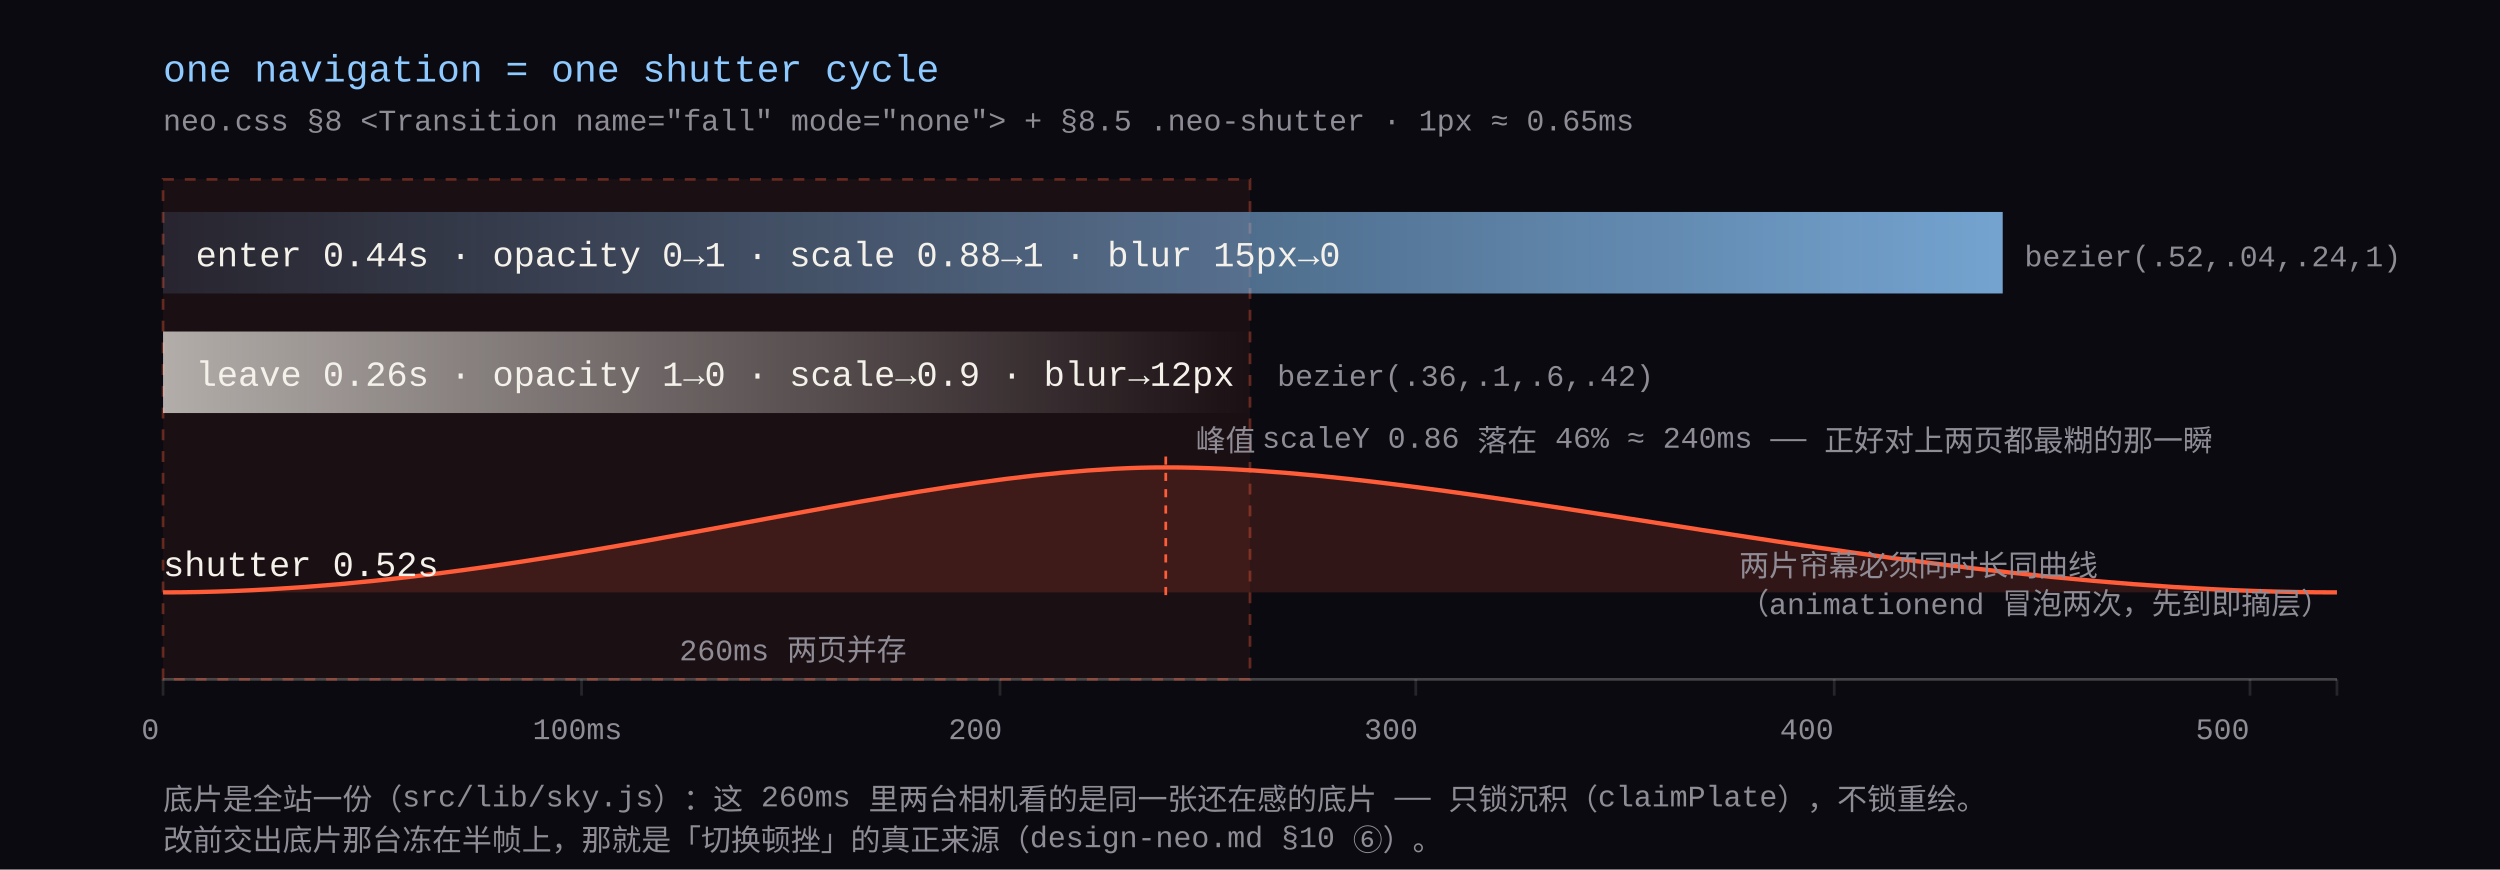
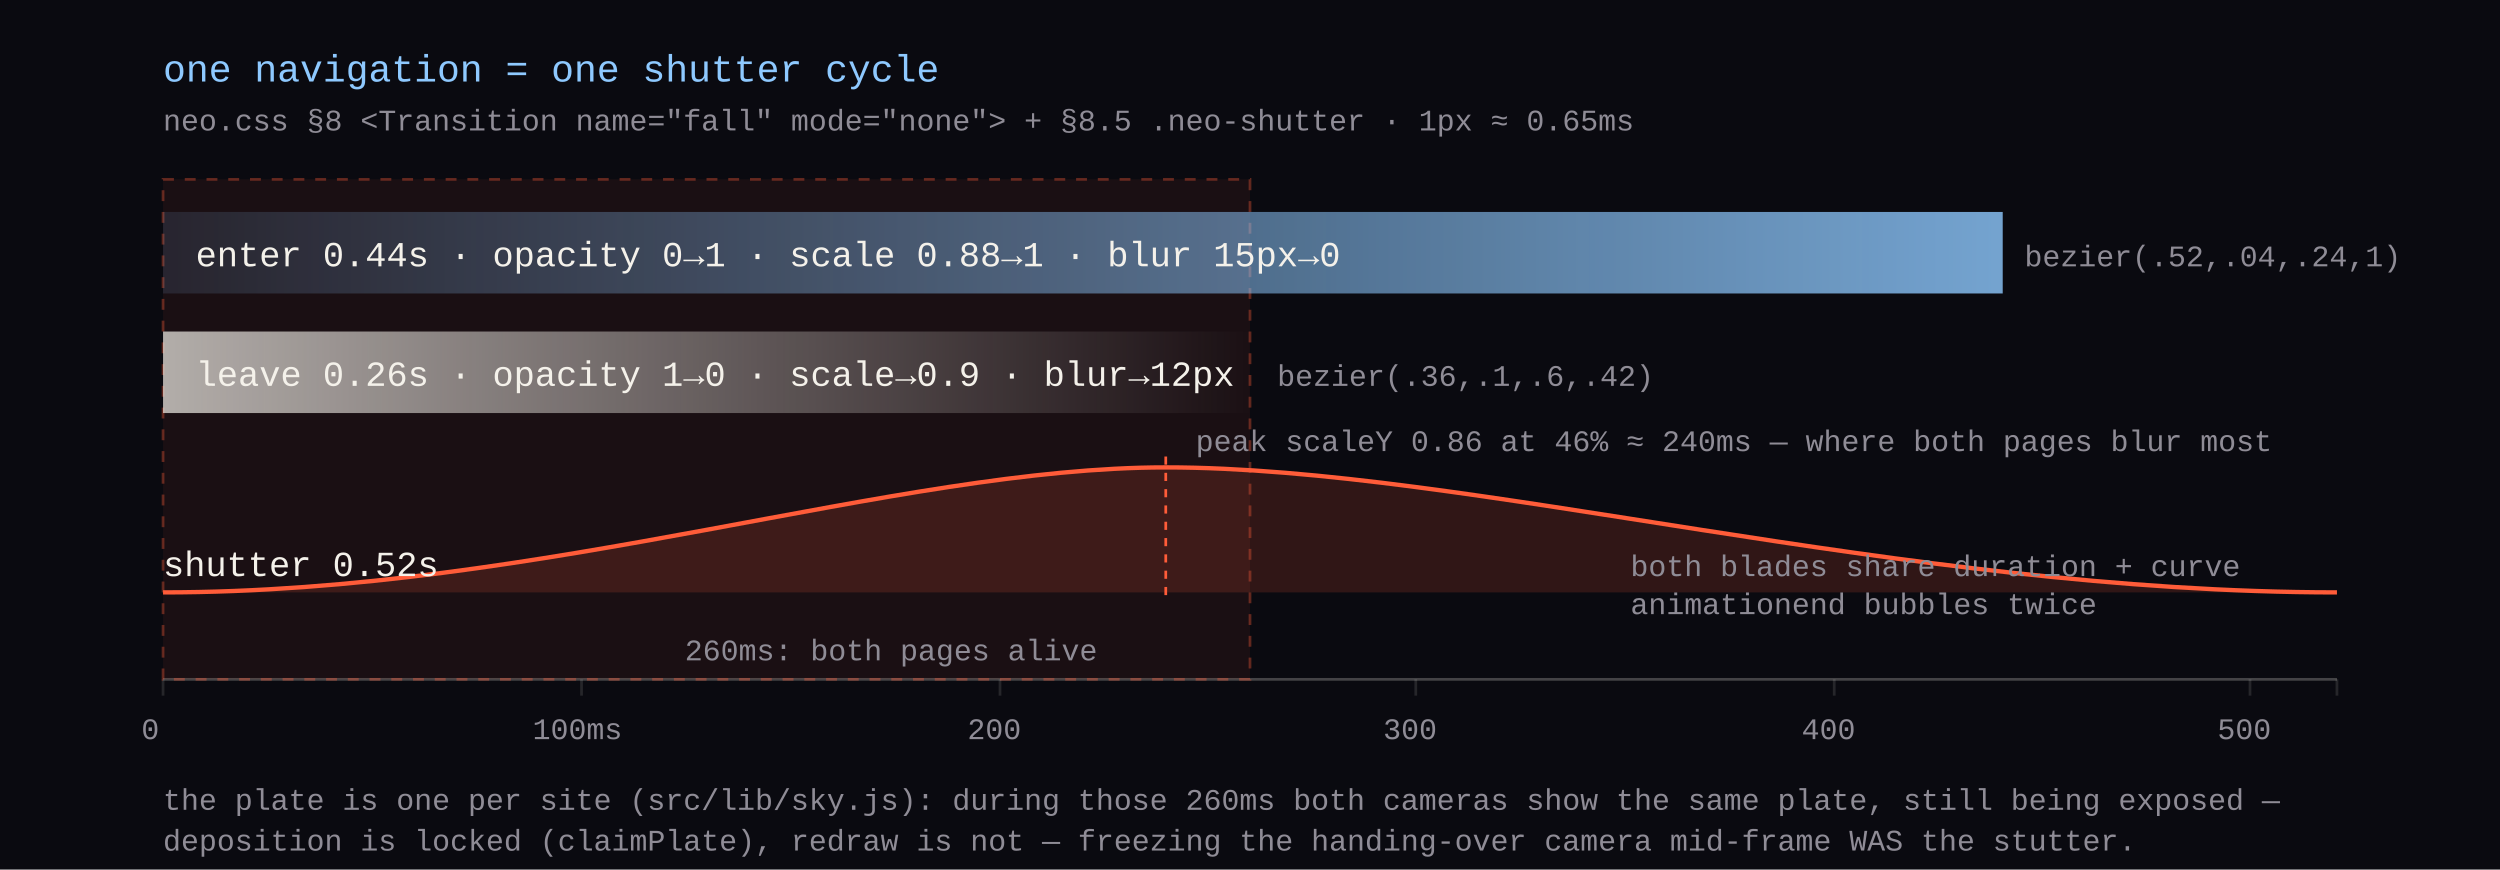
- <svg xmlns="http://www.w3.org/2000/svg" viewBox="0 0 920 320" width="920" height="320" role="img" aria-label="一次导航的时间轴：fall 进出场重叠 260 毫秒，快门两片帘幕 0.52 秒同时长同曲线">
+ <svg xmlns="http://www.w3.org/2000/svg" viewBox="0 0 920 320" width="920" height="320" role="img" aria-label="Timing of one navigation: the fall transition's enter and leave overlap by 260ms, both shutter blades run 0.52s with the same duration and curve">
  <defs>
    <linearGradient id="in" x1="0" y1="0" x2="1" y2="0">
      <stop offset="0" stop-color="#8ec9ff" stop-opacity=".12" />
      <stop offset="1" stop-color="#8ec9ff" stop-opacity=".8" />
    </linearGradient>
    <linearGradient id="out" x1="0" y1="0" x2="1" y2="0">
      <stop offset="0" stop-color="#f4f1ea" stop-opacity=".7" />
      <stop offset="1" stop-color="#f4f1ea" stop-opacity="0" />
    </linearGradient>
    <style>
-       text { font-family: ui-monospace, SFMono-Regular, Consolas, "Liberation Mono", "Noto Sans CJK SC", "PingFang SC", "Microsoft YaHei", monospace; fill: #f4f1ea; }
+       text { font-family: ui-monospace, SFMono-Regular, Consolas, "Liberation Mono", monospace; fill: #f4f1ea; }
      .t { font-size: 13px; }
      .s { font-size: 11px; fill: #8f8c96; }
      .h { font-size: 14px; fill: #8ec9ff; }
      .tick { stroke: #f4f1ea; stroke-opacity: .12; }
    </style>
  </defs>
  <rect width="920" height="320" fill="#0a0a10" />
  <text class="h" x="60" y="30">one navigation = one shutter cycle</text>
  <text class="s" x="60" y="48">neo.css §8 &lt;Transition name="fall" mode="none"&gt; + §8.5 .neo-shutter · 1px ≈ 0.65ms</text>
  <path d="M60 250 H860" stroke="#f4f1ea" stroke-opacity=".25" />
  <g class="tick">
    <path d="M60 250 V256 M214 250 V256 M368 250 V256 M521 250 V256 M675 250 V256 M828 250 V256 M860 250 V256" />
  </g>
  <text class="s" x="52" y="272">0</text>
  <text class="s" x="196" y="272">100ms</text>
-   <text class="s" x="349" y="272">200</text>
-   <text class="s" x="502" y="272">300</text>
-   <text class="s" x="655" y="272">400</text>
-   <text class="s" x="808" y="272">500</text>
+   <text class="s" x="356" y="272">200</text>
+   <text class="s" x="509" y="272">300</text>
+   <text class="s" x="663" y="272">400</text>
+   <text class="s" x="816" y="272">500</text>
  <rect x="60" y="66" width="400" height="184" fill="#ff5c39" fill-opacity=".07" stroke="#ff5c39" stroke-opacity=".35" stroke-dasharray="4 4" />
-   <text class="s" x="250" y="243" fill="#ff5c39">260ms 两页并存</text>
+   <text class="s" x="252" y="243" fill="#ff5c39">260ms: both pages alive</text>
  <rect x="60" y="78" width="677" height="30" fill="url(#in)" />
  <text class="t" x="72" y="98">enter 0.44s · opacity 0→1 · scale 0.88→1 · blur 15px→0</text>
  <text class="s" x="745" y="98">bezier(.52,.04,.24,1)</text>
  <rect x="60" y="122" width="400" height="30" fill="url(#out)" />
  <text class="t" x="72" y="142">leave 0.26s · opacity 1→0 · scale→0.9 · blur→12px</text>
  <text class="s" x="470" y="142">bezier(.36,.1,.6,.42)</text>
  <path d="M60 218 C 200 218, 330 172, 429 172 C 540 172, 700 218, 860 218 Z" fill="#ff5c39" fill-opacity=".16" />
  <path d="M60 218 C 200 218, 330 172, 429 172 C 540 172, 700 218, 860 218" stroke="#ff5c39" stroke-width="1.6" fill="none" />
  <path d="M429 168 V222" stroke="#ff5c39" stroke-dasharray="3 3" />
  <text class="t" x="60" y="212" fill="#ff5c39">shutter 0.52s</text>
-   <text class="s" x="440" y="166">峰值 scaleY 0.86 落在 46% ≈ 240ms —— 正好对上两页都最糊的那一瞬</text>
-   <text class="s" x="640" y="212">两片帘幕必须同时长同曲线</text>
-   <text class="s" x="640" y="226">（animationend 冒泡两次，先到即摘层）</text>
-   <text class="s" x="60" y="298">底片是全站一份（src/lib/sky.js）：这 260ms 里两台相机看的是同一张还在感的底片 —— 只锁沉积（claimPlate），不锁重绘。</text>
-   <text class="s" x="60" y="313">改前交出底片那台冻在半帧上，那就是「切换顿挫」的真正来源（design-neo.md §10 ⑥）。</text>
+   <text class="s" x="440" y="166">peak scaleY 0.86 at 46% ≈ 240ms — where both pages blur most</text>
+   <text class="s" x="600" y="212">both blades share duration + curve</text>
+   <text class="s" x="600" y="226">animationend bubbles twice</text>
+   <text class="s" x="60" y="298">the plate is one per site (src/lib/sky.js): during those 260ms both cameras show the same plate, still being exposed —</text>
+   <text class="s" x="60" y="313">deposition is locked (claimPlate), redraw is not — freezing the handing-over camera mid-frame WAS the stutter.</text>
</svg>
